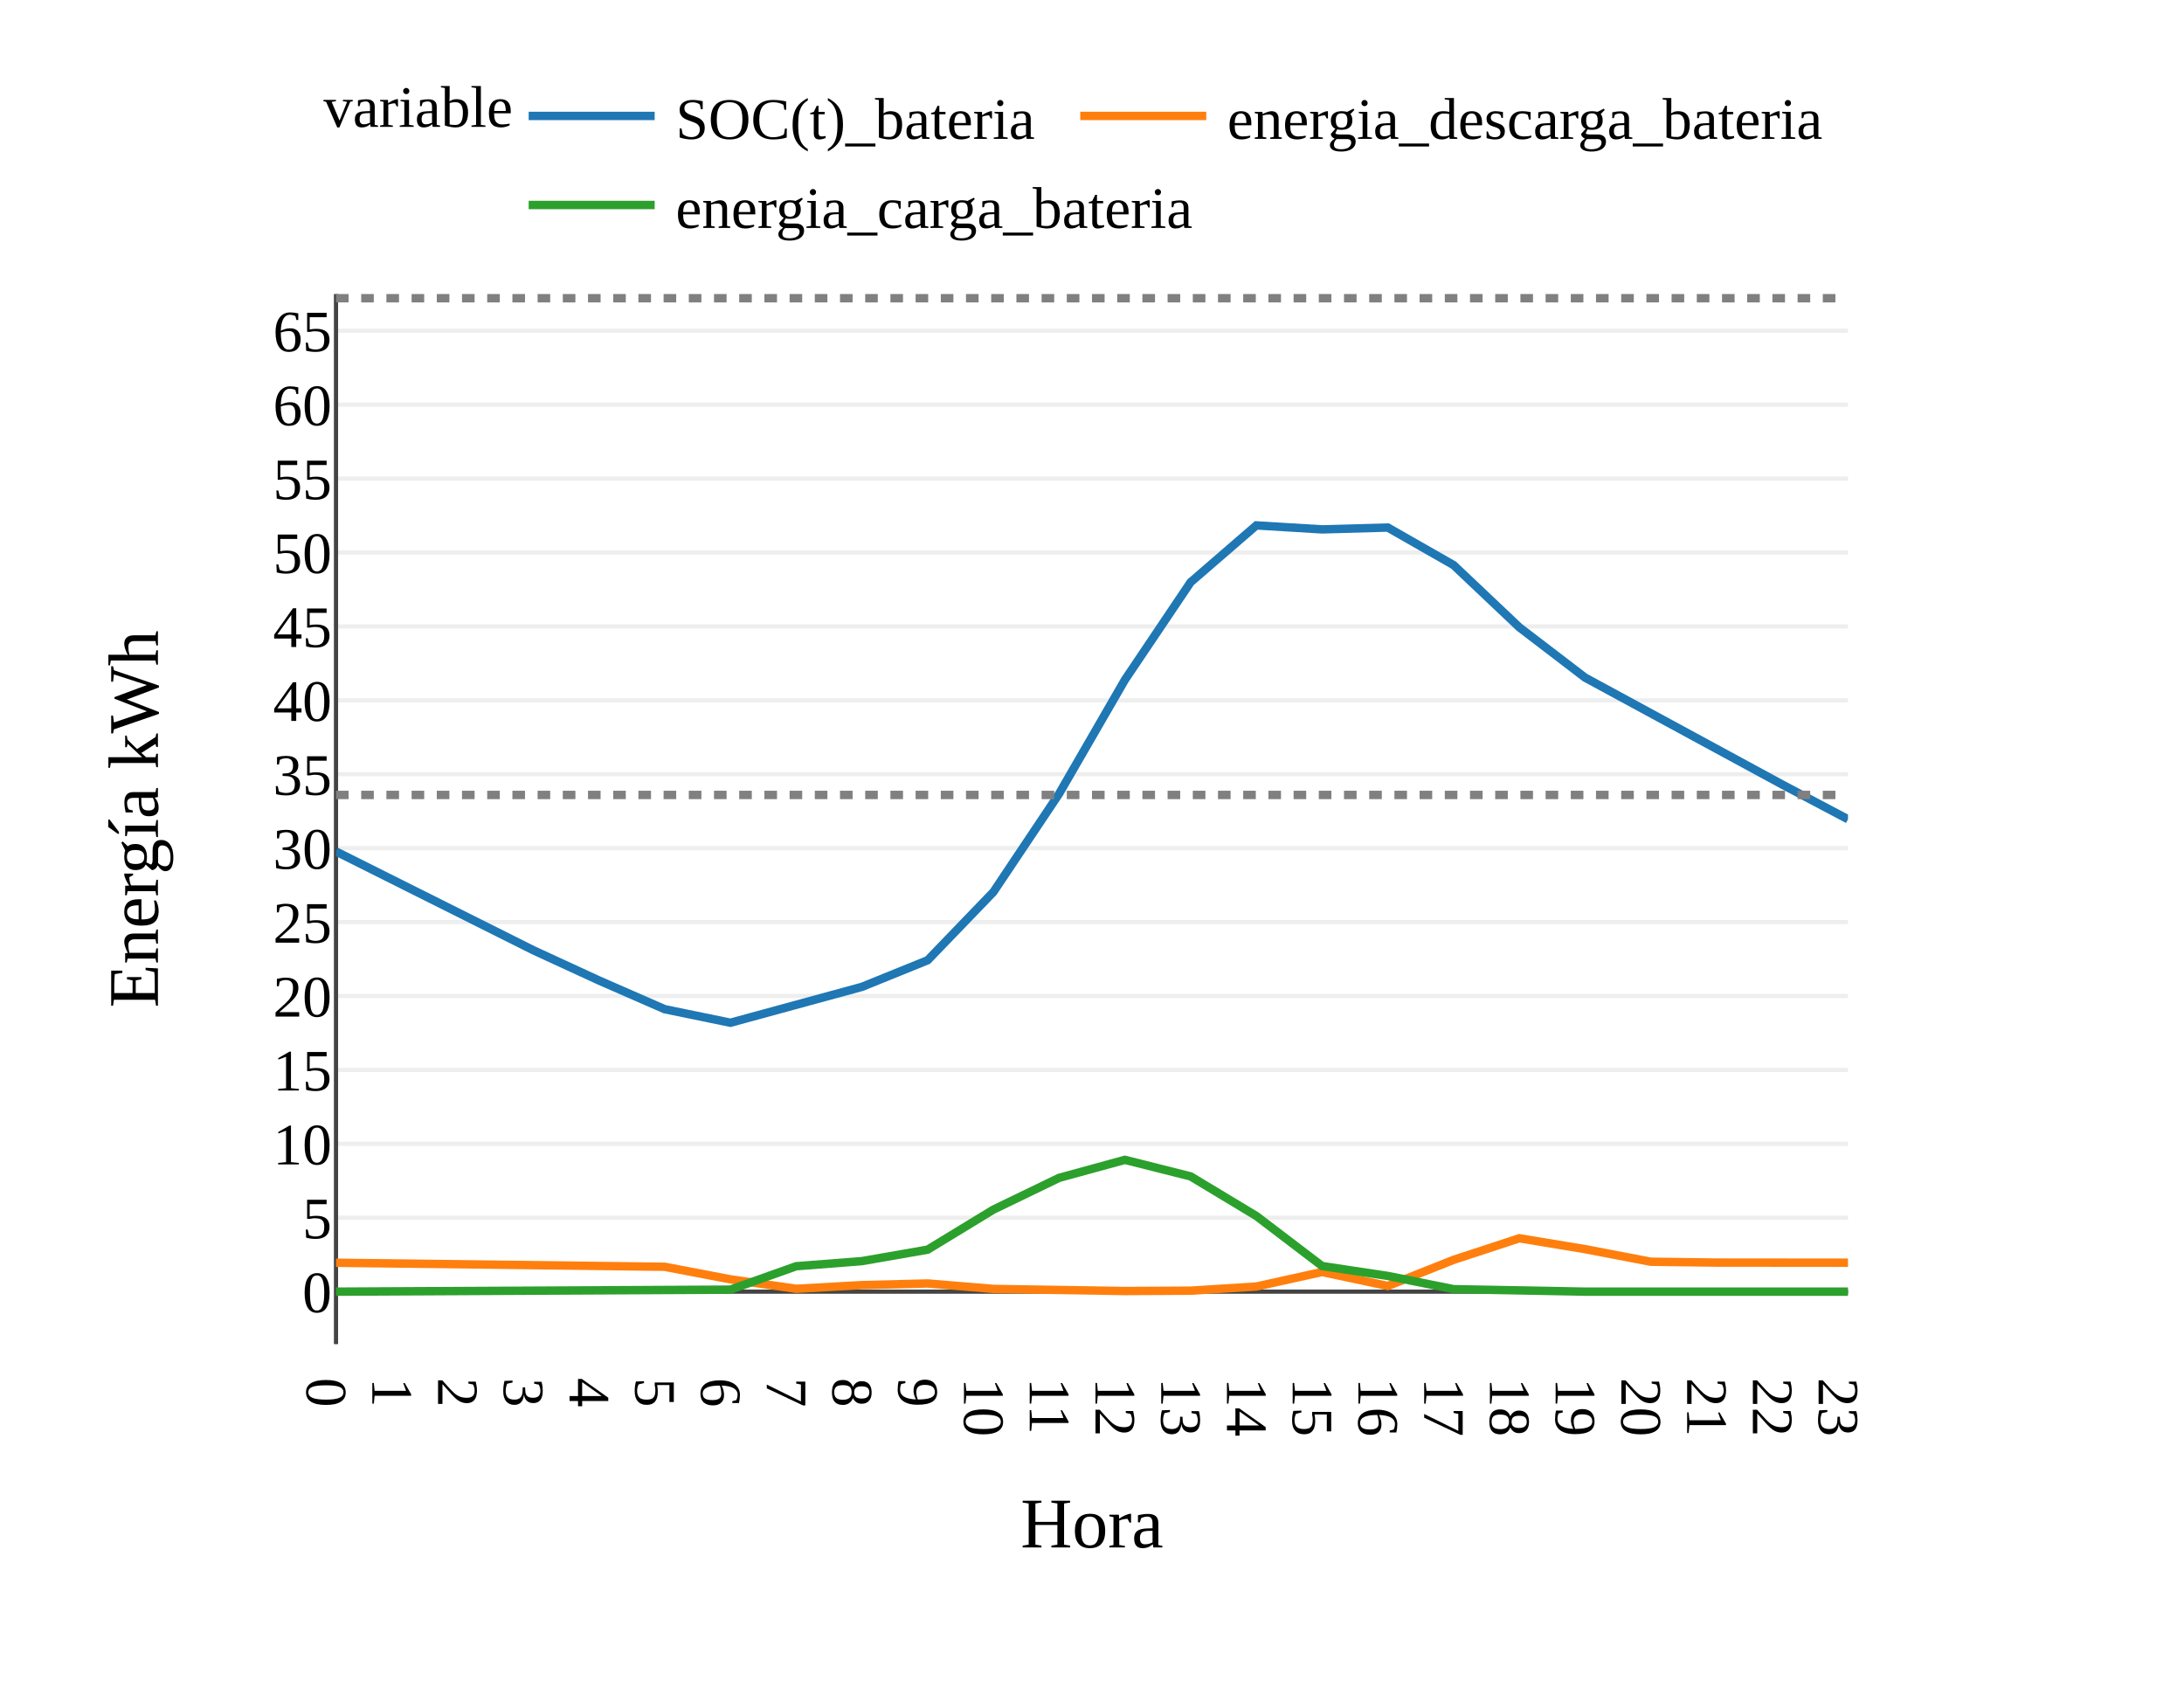
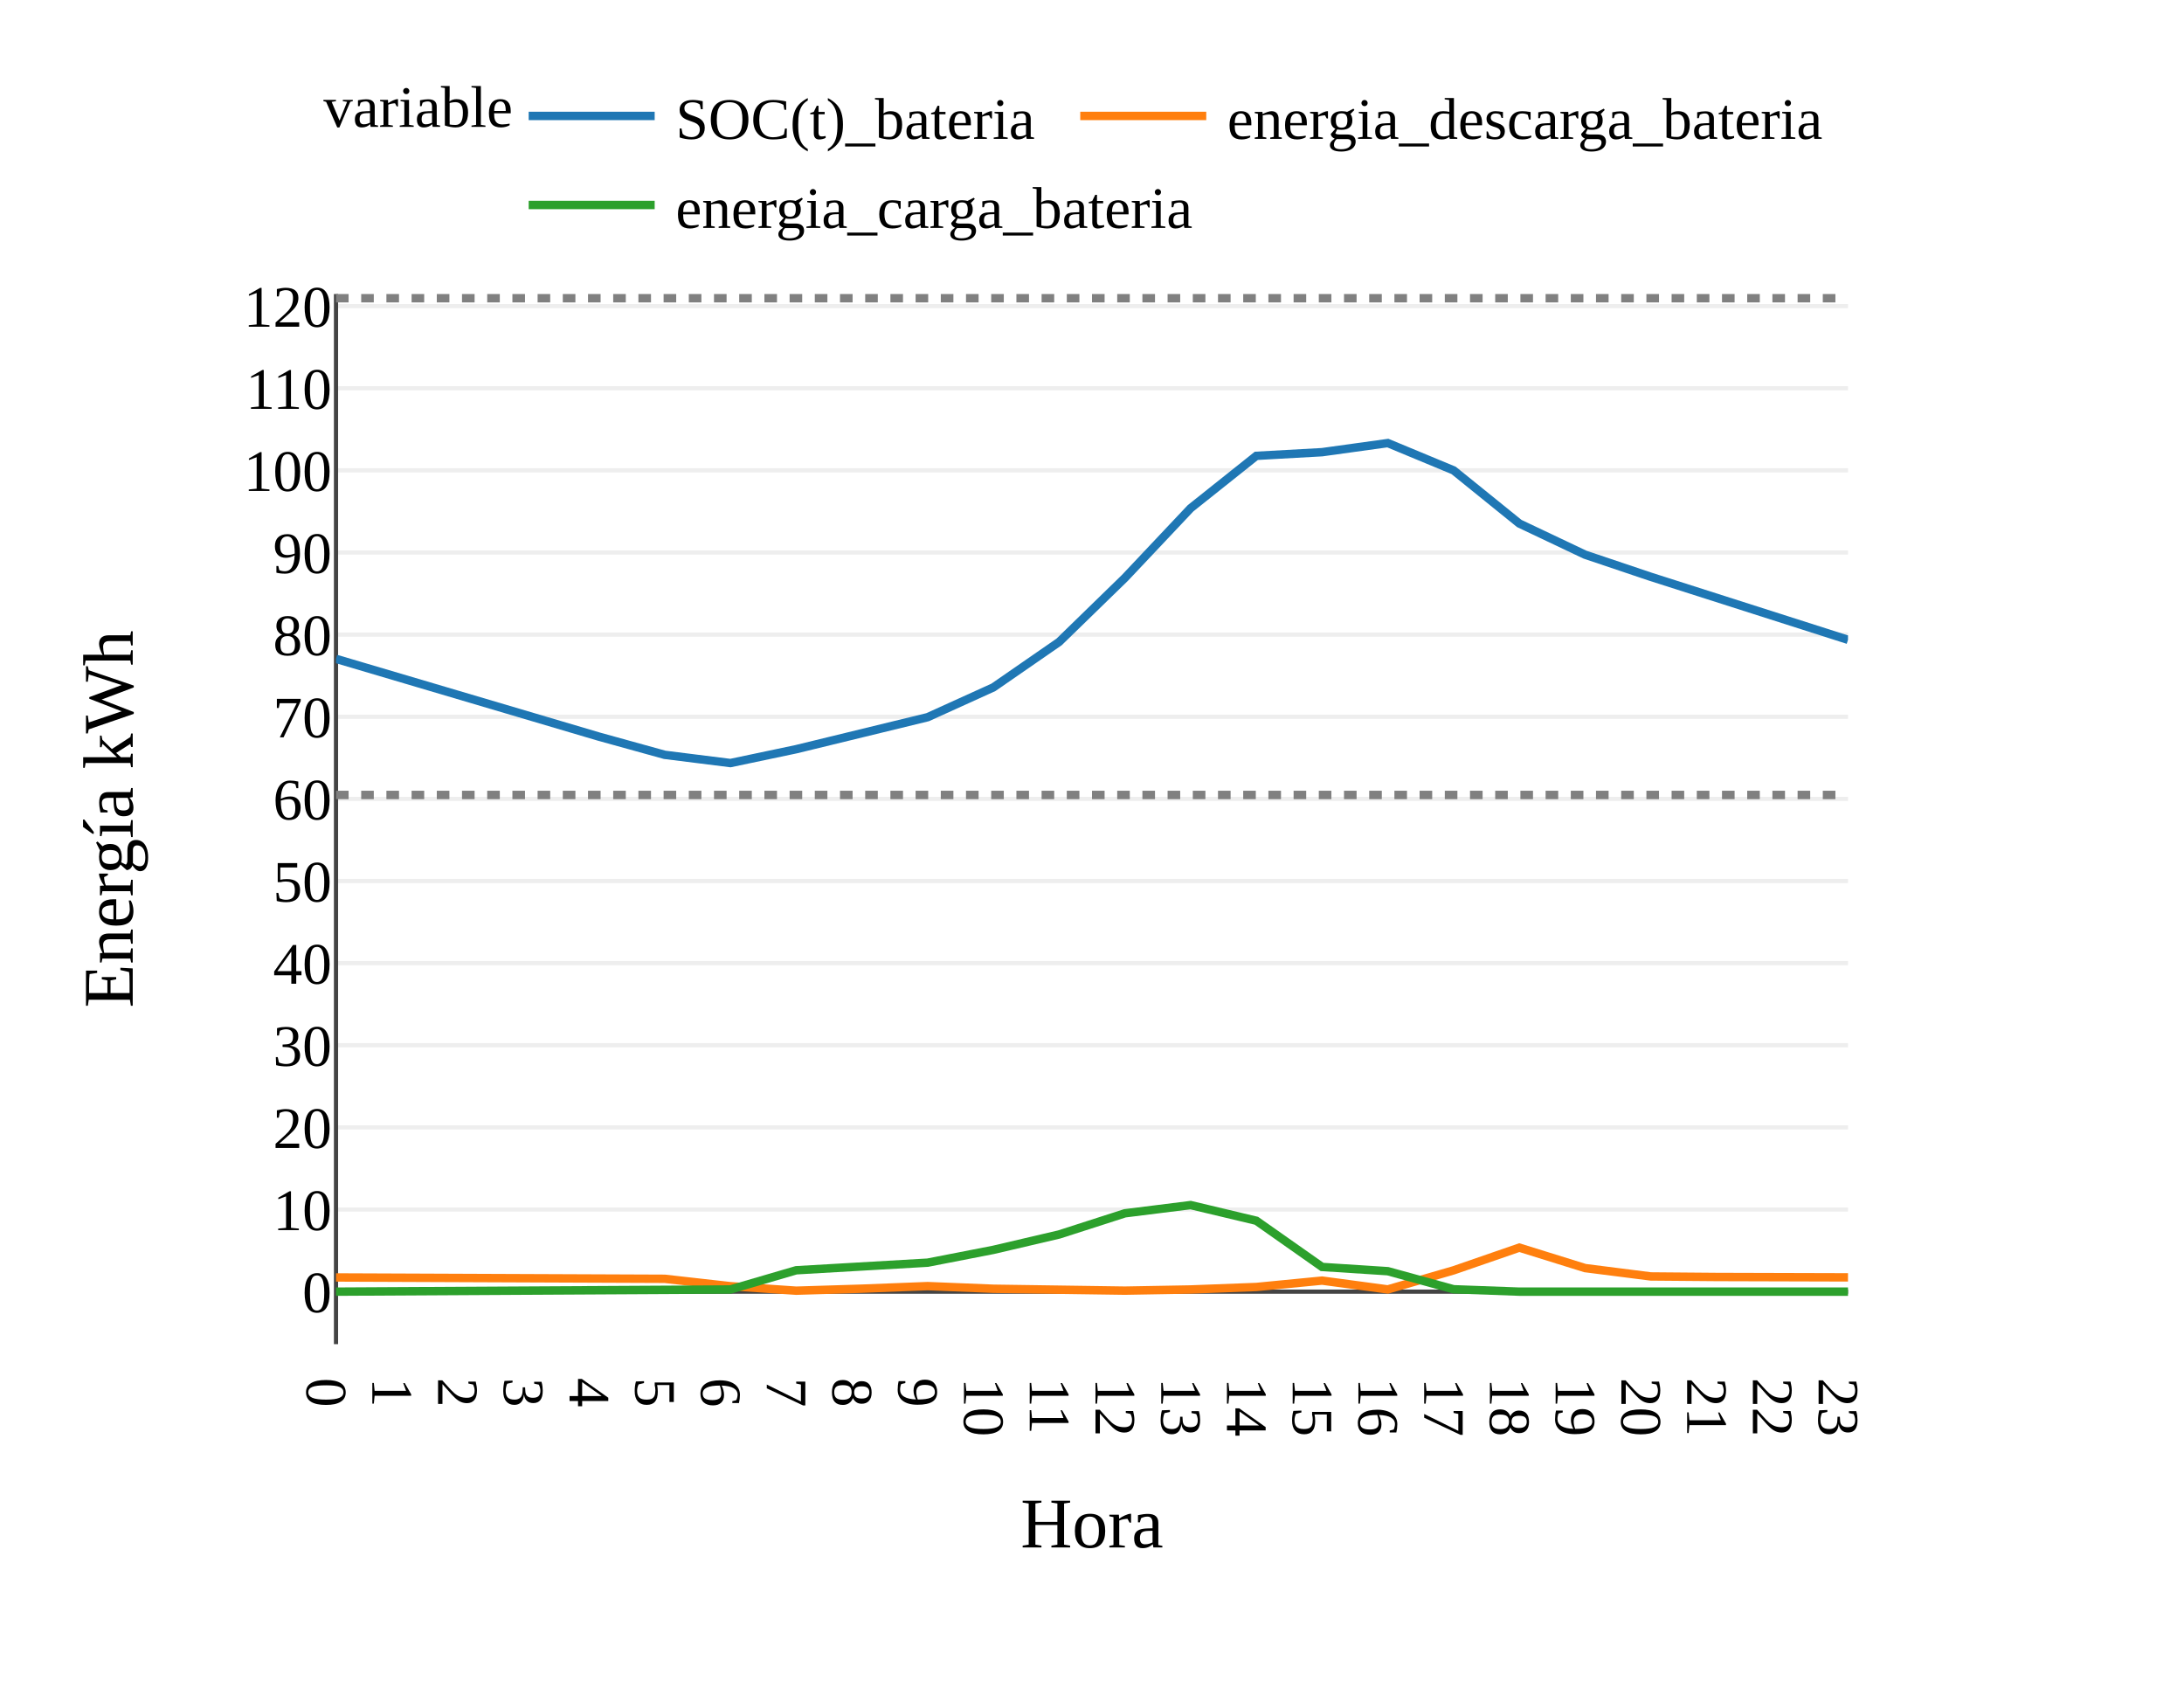
<svg xmlns="http://www.w3.org/2000/svg" class="main-svg" width="520" height="400" style="" viewBox="0 0 520 400">
  <rect x="0" y="0" width="520" height="400" style="fill: rgb(255, 255, 255); fill-opacity: 1;" />
-   <defs id="defs-8a3b21">
+   <defs id="defs-ec2c7a">
    <g class="clips">
-       <clipPath id="clip8a3b21xyplot" class="plotclip">
+       <clipPath id="clipec2c7axyplot" class="plotclip">
        <rect width="360" height="250" />
      </clipPath>
-       <clipPath class="axesclip" id="clip8a3b21x">
+       <clipPath class="axesclip" id="clipec2c7ax">
        <rect x="80" y="0" width="360" height="400" />
      </clipPath>
-       <clipPath class="axesclip" id="clip8a3b21y">
+       <clipPath class="axesclip" id="clipec2c7ay">
        <rect x="0" y="70" width="520" height="250" />
      </clipPath>
-       <clipPath class="axesclip" id="clip8a3b21xy">
+       <clipPath class="axesclip" id="clipec2c7axy">
        <rect x="80" y="70" width="360" height="250" />
      </clipPath>
    </g>
    <g class="gradients" />
  </defs>
  <g class="bglayer" />
  <g class="layer-below">
    <g class="imagelayer" />
    <g class="shapelayer" />
  </g>
  <g class="cartesianlayer">
    <g class="subplot xy">
      <g class="layer-subplot">
        <g class="shapelayer" />
        <g class="imagelayer" />
      </g>
      <g class="gridlayer">
        <g class="x" />
        <g class="y">
-           <path class="ygrid crisp" transform="translate(0,289.9)" d="M80,0h360" style="stroke: rgb(238, 238, 238); stroke-opacity: 1; stroke-width: 1px;" />
-           <path class="ygrid crisp" transform="translate(0,272.31)" d="M80,0h360" style="stroke: rgb(238, 238, 238); stroke-opacity: 1; stroke-width: 1px;" />
-           <path class="ygrid crisp" transform="translate(0,254.71)" d="M80,0h360" style="stroke: rgb(238, 238, 238); stroke-opacity: 1; stroke-width: 1px;" />
-           <path class="ygrid crisp" transform="translate(0,237.11)" d="M80,0h360" style="stroke: rgb(238, 238, 238); stroke-opacity: 1; stroke-width: 1px;" />
-           <path class="ygrid crisp" transform="translate(0,219.52)" d="M80,0h360" style="stroke: rgb(238, 238, 238); stroke-opacity: 1; stroke-width: 1px;" />
-           <path class="ygrid crisp" transform="translate(0,201.92)" d="M80,0h360" style="stroke: rgb(238, 238, 238); stroke-opacity: 1; stroke-width: 1px;" />
-           <path class="ygrid crisp" transform="translate(0,184.32)" d="M80,0h360" style="stroke: rgb(238, 238, 238); stroke-opacity: 1; stroke-width: 1px;" />
-           <path class="ygrid crisp" transform="translate(0,166.73)" d="M80,0h360" style="stroke: rgb(238, 238, 238); stroke-opacity: 1; stroke-width: 1px;" />
-           <path class="ygrid crisp" transform="translate(0,149.13)" d="M80,0h360" style="stroke: rgb(238, 238, 238); stroke-opacity: 1; stroke-width: 1px;" />
+           <path class="ygrid crisp" transform="translate(0,287.95)" d="M80,0h360" style="stroke: rgb(238, 238, 238); stroke-opacity: 1; stroke-width: 1px;" />
+           <path class="ygrid crisp" transform="translate(0,268.4)" d="M80,0h360" style="stroke: rgb(238, 238, 238); stroke-opacity: 1; stroke-width: 1px;" />
+           <path class="ygrid crisp" transform="translate(0,248.84)" d="M80,0h360" style="stroke: rgb(238, 238, 238); stroke-opacity: 1; stroke-width: 1px;" />
+           <path class="ygrid crisp" transform="translate(0,229.29)" d="M80,0h360" style="stroke: rgb(238, 238, 238); stroke-opacity: 1; stroke-width: 1px;" />
+           <path class="ygrid crisp" transform="translate(0,209.74)" d="M80,0h360" style="stroke: rgb(238, 238, 238); stroke-opacity: 1; stroke-width: 1px;" />
+           <path class="ygrid crisp" transform="translate(0,190.19)" d="M80,0h360" style="stroke: rgb(238, 238, 238); stroke-opacity: 1; stroke-width: 1px;" />
+           <path class="ygrid crisp" transform="translate(0,170.64)" d="M80,0h360" style="stroke: rgb(238, 238, 238); stroke-opacity: 1; stroke-width: 1px;" />
+           <path class="ygrid crisp" transform="translate(0,151.08)" d="M80,0h360" style="stroke: rgb(238, 238, 238); stroke-opacity: 1; stroke-width: 1px;" />
          <path class="ygrid crisp" transform="translate(0,131.53)" d="M80,0h360" style="stroke: rgb(238, 238, 238); stroke-opacity: 1; stroke-width: 1px;" />
-           <path class="ygrid crisp" transform="translate(0,113.94)" d="M80,0h360" style="stroke: rgb(238, 238, 238); stroke-opacity: 1; stroke-width: 1px;" />
-           <path class="ygrid crisp" transform="translate(0,96.34)" d="M80,0h360" style="stroke: rgb(238, 238, 238); stroke-opacity: 1; stroke-width: 1px;" />
-           <path class="ygrid crisp" transform="translate(0,78.74)" d="M80,0h360" style="stroke: rgb(238, 238, 238); stroke-opacity: 1; stroke-width: 1px;" />
+           <path class="ygrid crisp" transform="translate(0,111.98)" d="M80,0h360" style="stroke: rgb(238, 238, 238); stroke-opacity: 1; stroke-width: 1px;" />
+           <path class="ygrid crisp" transform="translate(0,92.43)" d="M80,0h360" style="stroke: rgb(238, 238, 238); stroke-opacity: 1; stroke-width: 1px;" />
+           <path class="ygrid crisp" transform="translate(0,72.88)" d="M80,0h360" style="stroke: rgb(238, 238, 238); stroke-opacity: 1; stroke-width: 1px;" />
        </g>
      </g>
      <g class="zerolinelayer">
        <path class="xzl zl crisp" transform="translate(80,0)" d="M0,70v250" style="stroke: rgb(68, 68, 68); stroke-opacity: 1; stroke-width: 1px;" />
        <path class="yzl zl crisp" transform="translate(0,307.5)" d="M80,0h360" style="stroke: rgb(68, 68, 68); stroke-opacity: 1; stroke-width: 1px;" />
      </g>
      <path class="xlines-below" />
      <path class="ylines-below" />
      <g class="overlines-below" />
      <g class="xaxislayer-below" />
      <g class="yaxislayer-below" />
      <g class="overaxes-below" />
-       <g class="plot" transform="translate(80,70)" clip-path="url('#clip8a3b21xyplot')">
+       <g class="plot" transform="translate(80,70)" clip-path="url('#clipec2c7axyplot')">
        <g class="scatterlayer mlayer">
-           <g class="trace scatter trace9a3afe" style="stroke-miterlimit: 2; opacity: 1;">
+           <g class="trace scatter traced06ade" style="stroke-miterlimit: 2; opacity: 1;">
            <g class="fills" />
            <g class="errorbars" />
            <g class="lines">
-               <path class="js-line" d="M0,132.71L46.96,156.21L62.61,163.42L78.26,170.26L93.91,173.48L125.22,164.94L140.87,158.6L156.52,142.36L172.17,118.96L187.83,91.86L203.48,68.61L219.13,55.08L234.78,56.03L250.43,55.59L266.09,64.53L281.74,79.34L297.39,91.31L344.35,116.78L360,125.04" style="vector-effect: non-scaling-stroke; fill: none; stroke: rgb(31, 119, 180); stroke-opacity: 1; stroke-width: 2px; opacity: 1;" />
+               <path class="js-line" d="M0,86.85L62.61,105.37L78.26,109.7L93.91,111.66L109.57,108.36L140.87,100.74L156.52,93.64L172.17,82.82L187.83,67.58L203.48,50.99L219.13,38.52L234.78,37.65L250.43,35.48L266.09,41.98L281.74,54.63L297.39,62.05L313.04,67.32L360,82.32" style="vector-effect: non-scaling-stroke; fill: none; stroke: rgb(31, 119, 180); stroke-opacity: 1; stroke-width: 2px; opacity: 1;" />
            </g>
            <g class="points" />
            <g class="text" />
          </g>
-           <g class="trace scatter trace140f11" style="stroke-miterlimit: 2; opacity: 1;">
+           <g class="trace scatter trace28d362" style="stroke-miterlimit: 2; opacity: 1;">
            <g class="fills" />
            <g class="errorbars" />
            <g class="lines">
-               <path class="js-line" d="M0,230.62L78.26,231.58L93.91,234.57L109.57,236.82L125.22,235.94L140.87,235.55L156.52,236.85L187.83,237.35L203.48,237.27L219.13,236.28L234.78,232.82L250.43,236.15L266.09,229.93L281.74,224.79L297.39,227.38L313.04,230.38L328.7,230.58L360,230.61" style="vector-effect: non-scaling-stroke; fill: none; stroke: rgb(255, 127, 14); stroke-opacity: 1; stroke-width: 2px; opacity: 1;" />
+               <path class="js-line" d="M0,234.12L78.26,234.44L93.91,236.2L109.57,237.27L125.22,236.79L140.87,236.18L156.52,236.81L187.83,237.26L203.48,236.98L219.13,236.39L234.78,234.87L250.43,236.97L266.09,232.43L281.74,227.02L297.39,231.89L313.04,233.88L328.7,234.01L360,234.1" style="vector-effect: non-scaling-stroke; fill: none; stroke: rgb(255, 127, 14); stroke-opacity: 1; stroke-width: 2px; opacity: 1;" />
            </g>
            <g class="points" />
            <g class="text" />
          </g>
-           <g class="trace scatter trace418f65" style="stroke-miterlimit: 2; opacity: 1;">
+           <g class="trace scatter tracea4047d" style="stroke-miterlimit: 2; opacity: 1;">
            <g class="fills" />
            <g class="errorbars" />
            <g class="lines">
-               <path class="js-line" d="M0,237.5L93.91,237.02L109.57,231.45L125.22,230.23L140.87,227.5L156.52,217.97L172.17,210.41L187.83,206.12L203.48,210.06L219.13,219.49L234.78,231.4L250.43,233.76L266.09,236.91L297.39,237.5L313.04,237.5L360,237.5" style="vector-effect: non-scaling-stroke; fill: none; stroke: rgb(44, 160, 44); stroke-opacity: 1; stroke-width: 2px; opacity: 1;" />
+               <path class="js-line" d="M0,237.5L93.91,236.98L109.57,232.41L140.87,230.6L156.52,227.55L172.17,223.89L187.83,218.85L203.48,216.89L219.13,220.62L234.78,231.62L250.43,232.63L266.09,236.93L281.74,237.5L360,237.5" style="vector-effect: non-scaling-stroke; fill: none; stroke: rgb(44, 160, 44); stroke-opacity: 1; stroke-width: 2px; opacity: 1;" />
            </g>
            <g class="points" />
            <g class="text" />
          </g>
        </g>
      </g>
      <g class="overplot" />
-       <path class="xlines-above crisp" d="M0,0" style="fill: none;" />
-       <path class="ylines-above crisp" d="M0,0" style="fill: none;" />
+       <path class="xlines-above crisp" style="fill: none;" d="M0,0" />
+       <path class="ylines-above crisp" style="fill: none;" d="M0,0" />
      <g class="overlines-above" />
      <g class="xaxislayer-above">
        <g class="xtick">
          <text text-anchor="start" x="0" y="335" transform="translate(80,0) rotate(90,0,328)" style="font-family: 'Times New Roman'; font-size: 14px; fill: rgb(0, 0, 0); fill-opacity: 1; white-space: pre;">0</text>
        </g>
        <g class="xtick">
          <text text-anchor="start" x="0" y="335" transform="translate(95.65,0) rotate(90,0,328)" style="font-family: 'Times New Roman'; font-size: 14px; fill: rgb(0, 0, 0); fill-opacity: 1; white-space: pre;">1</text>
        </g>
        <g class="xtick">
          <text text-anchor="start" x="0" y="335" transform="translate(111.3,0) rotate(90,0,328)" style="font-family: 'Times New Roman'; font-size: 14px; fill: rgb(0, 0, 0); fill-opacity: 1; white-space: pre;">2</text>
        </g>
        <g class="xtick">
          <text text-anchor="start" x="0" y="335" transform="translate(126.96,0) rotate(90,0,328)" style="font-family: 'Times New Roman'; font-size: 14px; fill: rgb(0, 0, 0); fill-opacity: 1; white-space: pre;">3</text>
        </g>
        <g class="xtick">
          <text text-anchor="start" x="0" y="335" transform="translate(142.61,0) rotate(90,0,328)" style="font-family: 'Times New Roman'; font-size: 14px; fill: rgb(0, 0, 0); fill-opacity: 1; white-space: pre;">4</text>
        </g>
        <g class="xtick">
          <text text-anchor="start" x="0" y="335" transform="translate(158.26,0) rotate(90,0,328)" style="font-family: 'Times New Roman'; font-size: 14px; fill: rgb(0, 0, 0); fill-opacity: 1; white-space: pre;">5</text>
        </g>
        <g class="xtick">
          <text text-anchor="start" x="0" y="335" transform="translate(173.91,0) rotate(90,0,328)" style="font-family: 'Times New Roman'; font-size: 14px; fill: rgb(0, 0, 0); fill-opacity: 1; white-space: pre;">6</text>
        </g>
        <g class="xtick">
          <text text-anchor="start" x="0" y="335" transform="translate(189.57,0) rotate(90,0,328)" style="font-family: 'Times New Roman'; font-size: 14px; fill: rgb(0, 0, 0); fill-opacity: 1; white-space: pre;">7</text>
        </g>
        <g class="xtick">
          <text text-anchor="start" x="0" y="335" transform="translate(205.22,0) rotate(90,0,328)" style="font-family: 'Times New Roman'; font-size: 14px; fill: rgb(0, 0, 0); fill-opacity: 1; white-space: pre;">8</text>
        </g>
        <g class="xtick">
          <text text-anchor="start" x="0" y="335" transform="translate(220.87,0) rotate(90,0,328)" style="font-family: 'Times New Roman'; font-size: 14px; fill: rgb(0, 0, 0); fill-opacity: 1; white-space: pre;">9</text>
        </g>
        <g class="xtick">
          <text text-anchor="start" x="0" y="335" transform="translate(236.52,0) rotate(90,0,328)" style="font-family: 'Times New Roman'; font-size: 14px; fill: rgb(0, 0, 0); fill-opacity: 1; white-space: pre;">10</text>
        </g>
        <g class="xtick">
          <text text-anchor="start" x="0" y="335" transform="translate(252.17,0) rotate(90,0,328)" style="font-family: 'Times New Roman'; font-size: 14px; fill: rgb(0, 0, 0); fill-opacity: 1; white-space: pre;">11</text>
        </g>
        <g class="xtick">
          <text text-anchor="start" x="0" y="335" transform="translate(267.83,0) rotate(90,0,328)" style="font-family: 'Times New Roman'; font-size: 14px; fill: rgb(0, 0, 0); fill-opacity: 1; white-space: pre;">12</text>
        </g>
        <g class="xtick">
          <text text-anchor="start" x="0" y="335" transform="translate(283.48,0) rotate(90,0,328)" style="font-family: 'Times New Roman'; font-size: 14px; fill: rgb(0, 0, 0); fill-opacity: 1; white-space: pre;">13</text>
        </g>
        <g class="xtick">
          <text text-anchor="start" x="0" y="335" transform="translate(299.13,0) rotate(90,0,328)" style="font-family: 'Times New Roman'; font-size: 14px; fill: rgb(0, 0, 0); fill-opacity: 1; white-space: pre;">14</text>
        </g>
        <g class="xtick">
          <text text-anchor="start" x="0" y="335" transform="translate(314.78,0) rotate(90,0,328)" style="font-family: 'Times New Roman'; font-size: 14px; fill: rgb(0, 0, 0); fill-opacity: 1; white-space: pre;">15</text>
        </g>
        <g class="xtick">
          <text text-anchor="start" x="0" y="335" transform="translate(330.43,0) rotate(90,0,328)" style="font-family: 'Times New Roman'; font-size: 14px; fill: rgb(0, 0, 0); fill-opacity: 1; white-space: pre;">16</text>
        </g>
        <g class="xtick">
          <text text-anchor="start" x="0" y="335" transform="translate(346.09,0) rotate(90,0,328)" style="font-family: 'Times New Roman'; font-size: 14px; fill: rgb(0, 0, 0); fill-opacity: 1; white-space: pre;">17</text>
        </g>
        <g class="xtick">
          <text text-anchor="start" x="0" y="335" transform="translate(361.74,0) rotate(90,0,328)" style="font-family: 'Times New Roman'; font-size: 14px; fill: rgb(0, 0, 0); fill-opacity: 1; white-space: pre;">18</text>
        </g>
        <g class="xtick">
          <text text-anchor="start" x="0" y="335" transform="translate(377.39,0) rotate(90,0,328)" style="font-family: 'Times New Roman'; font-size: 14px; fill: rgb(0, 0, 0); fill-opacity: 1; white-space: pre;">19</text>
        </g>
        <g class="xtick">
          <text text-anchor="start" x="0" y="335" transform="translate(393.04,0) rotate(90,0,328)" style="font-family: 'Times New Roman'; font-size: 14px; fill: rgb(0, 0, 0); fill-opacity: 1; white-space: pre;">20</text>
        </g>
        <g class="xtick">
          <text text-anchor="start" x="0" y="335" transform="translate(408.7,0) rotate(90,0,328)" style="font-family: 'Times New Roman'; font-size: 14px; fill: rgb(0, 0, 0); fill-opacity: 1; white-space: pre;">21</text>
        </g>
        <g class="xtick">
          <text text-anchor="start" x="0" y="335" transform="translate(424.35,0) rotate(90,0,328)" style="font-family: 'Times New Roman'; font-size: 14px; fill: rgb(0, 0, 0); fill-opacity: 1; white-space: pre;">22</text>
        </g>
        <g class="xtick">
          <text text-anchor="start" x="0" y="335" transform="translate(440,0) rotate(90,0,328)" style="font-family: 'Times New Roman'; font-size: 14px; fill: rgb(0, 0, 0); fill-opacity: 1; white-space: pre;">23</text>
        </g>
      </g>
      <g class="yaxislayer-above">
        <g class="ytick">
          <text text-anchor="end" x="79" y="4.9" transform="translate(0,307.5)" style="font-family: 'Times New Roman'; font-size: 14px; fill: rgb(0, 0, 0); fill-opacity: 1; white-space: pre;">0</text>
        </g>
        <g class="ytick">
-           <text text-anchor="end" x="79" y="4.9" transform="translate(0,289.9)" style="font-family: 'Times New Roman'; font-size: 14px; fill: rgb(0, 0, 0); fill-opacity: 1; white-space: pre;">5</text>
-         </g>
-         <g class="ytick">
-           <text text-anchor="end" x="79" y="4.9" transform="translate(0,272.31)" style="font-family: 'Times New Roman'; font-size: 14px; fill: rgb(0, 0, 0); fill-opacity: 1; white-space: pre;">10</text>
-         </g>
-         <g class="ytick">
-           <text text-anchor="end" x="79" y="4.9" transform="translate(0,254.71)" style="font-family: 'Times New Roman'; font-size: 14px; fill: rgb(0, 0, 0); fill-opacity: 1; white-space: pre;">15</text>
-         </g>
-         <g class="ytick">
-           <text text-anchor="end" x="79" y="4.9" transform="translate(0,237.11)" style="font-family: 'Times New Roman'; font-size: 14px; fill: rgb(0, 0, 0); fill-opacity: 1; white-space: pre;">20</text>
-         </g>
-         <g class="ytick">
-           <text text-anchor="end" x="79" y="4.9" transform="translate(0,219.52)" style="font-family: 'Times New Roman'; font-size: 14px; fill: rgb(0, 0, 0); fill-opacity: 1; white-space: pre;">25</text>
-         </g>
-         <g class="ytick">
-           <text text-anchor="end" x="79" y="4.9" transform="translate(0,201.92)" style="font-family: 'Times New Roman'; font-size: 14px; fill: rgb(0, 0, 0); fill-opacity: 1; white-space: pre;">30</text>
-         </g>
-         <g class="ytick">
-           <text text-anchor="end" x="79" y="4.9" transform="translate(0,184.32)" style="font-family: 'Times New Roman'; font-size: 14px; fill: rgb(0, 0, 0); fill-opacity: 1; white-space: pre;">35</text>
-         </g>
-         <g class="ytick">
-           <text text-anchor="end" x="79" y="4.9" transform="translate(0,166.73)" style="font-family: 'Times New Roman'; font-size: 14px; fill: rgb(0, 0, 0); fill-opacity: 1; white-space: pre;">40</text>
-         </g>
-         <g class="ytick">
-           <text text-anchor="end" x="79" y="4.9" transform="translate(0,149.13)" style="font-family: 'Times New Roman'; font-size: 14px; fill: rgb(0, 0, 0); fill-opacity: 1; white-space: pre;">45</text>
-         </g>
-         <g class="ytick">
-           <text text-anchor="end" x="79" y="4.9" transform="translate(0,131.53)" style="font-family: 'Times New Roman'; font-size: 14px; fill: rgb(0, 0, 0); fill-opacity: 1; white-space: pre;">50</text>
-         </g>
-         <g class="ytick">
-           <text text-anchor="end" x="79" y="4.9" transform="translate(0,113.94)" style="font-family: 'Times New Roman'; font-size: 14px; fill: rgb(0, 0, 0); fill-opacity: 1; white-space: pre;">55</text>
-         </g>
-         <g class="ytick">
-           <text text-anchor="end" x="79" y="4.9" transform="translate(0,96.34)" style="font-family: 'Times New Roman'; font-size: 14px; fill: rgb(0, 0, 0); fill-opacity: 1; white-space: pre;">60</text>
-         </g>
-         <g class="ytick">
-           <text text-anchor="end" x="79" y="4.9" transform="translate(0,78.74)" style="font-family: 'Times New Roman'; font-size: 14px; fill: rgb(0, 0, 0); fill-opacity: 1; white-space: pre;">65</text>
+           <text text-anchor="end" x="79" y="4.9" transform="translate(0,287.95)" style="font-family: 'Times New Roman'; font-size: 14px; fill: rgb(0, 0, 0); fill-opacity: 1; white-space: pre;">10</text>
+         </g>
+         <g class="ytick">
+           <text text-anchor="end" x="79" y="4.9" transform="translate(0,268.4)" style="font-family: 'Times New Roman'; font-size: 14px; fill: rgb(0, 0, 0); fill-opacity: 1; white-space: pre;">20</text>
+         </g>
+         <g class="ytick">
+           <text text-anchor="end" x="79" y="4.9" transform="translate(0,248.84)" style="font-family: 'Times New Roman'; font-size: 14px; fill: rgb(0, 0, 0); fill-opacity: 1; white-space: pre;">30</text>
+         </g>
+         <g class="ytick">
+           <text text-anchor="end" x="79" y="4.9" transform="translate(0,229.29)" style="font-family: 'Times New Roman'; font-size: 14px; fill: rgb(0, 0, 0); fill-opacity: 1; white-space: pre;">40</text>
+         </g>
+         <g class="ytick">
+           <text text-anchor="end" x="79" y="4.9" transform="translate(0,209.74)" style="font-family: 'Times New Roman'; font-size: 14px; fill: rgb(0, 0, 0); fill-opacity: 1; white-space: pre;">50</text>
+         </g>
+         <g class="ytick">
+           <text text-anchor="end" x="79" y="4.9" transform="translate(0,190.19)" style="font-family: 'Times New Roman'; font-size: 14px; fill: rgb(0, 0, 0); fill-opacity: 1; white-space: pre;">60</text>
+         </g>
+         <g class="ytick">
+           <text text-anchor="end" x="79" y="4.9" transform="translate(0,170.64)" style="font-family: 'Times New Roman'; font-size: 14px; fill: rgb(0, 0, 0); fill-opacity: 1; white-space: pre;">70</text>
+         </g>
+         <g class="ytick">
+           <text text-anchor="end" x="79" y="4.9" transform="translate(0,151.08)" style="font-family: 'Times New Roman'; font-size: 14px; fill: rgb(0, 0, 0); fill-opacity: 1; white-space: pre;">80</text>
+         </g>
+         <g class="ytick">
+           <text text-anchor="end" x="79" y="4.9" transform="translate(0,131.53)" style="font-family: 'Times New Roman'; font-size: 14px; fill: rgb(0, 0, 0); fill-opacity: 1; white-space: pre;">90</text>
+         </g>
+         <g class="ytick">
+           <text text-anchor="end" x="79" y="4.9" transform="translate(0,111.98)" style="font-family: 'Times New Roman'; font-size: 14px; fill: rgb(0, 0, 0); fill-opacity: 1; white-space: pre;">100</text>
+         </g>
+         <g class="ytick">
+           <text text-anchor="end" x="79" y="4.9" transform="translate(0,92.43)" style="font-family: 'Times New Roman'; font-size: 14px; fill: rgb(0, 0, 0); fill-opacity: 1; white-space: pre;">110</text>
+         </g>
+         <g class="ytick">
+           <text text-anchor="end" x="79" y="4.9" transform="translate(0,72.88)" style="font-family: 'Times New Roman'; font-size: 14px; fill: rgb(0, 0, 0); fill-opacity: 1; white-space: pre;">120</text>
        </g>
      </g>
      <g class="overaxes-above" />
    </g>
  </g>
  <g class="polarlayer" />
  <g class="ternarylayer" />
  <g class="geolayer" />
  <g class="funnelarealayer" />
  <g class="pielayer" />
  <g class="treemaplayer" />
  <g class="sunburstlayer" />
  <g class="glimages" />
-   <defs id="topdefs-8a3b21">
+   <defs id="topdefs-ec2c7a">
    <g class="clips" />
-     <clipPath id="legend8a3b21">
+     <clipPath id="legendec2c7a">
      <rect width="365" height="53" x="0" y="0" />
    </clipPath>
  </defs>
  <g class="layer-above">
    <g class="imagelayer" />
    <g class="shapelayer">
-       <path data-index="0" fill-rule="evenodd" d="M80,189.25L440,189.25" clip-path="url('#clip8a3b21y')" style="opacity: 1; stroke: rgb(128, 128, 128); stroke-opacity: 1; fill: rgb(0, 0, 0); fill-opacity: 0; stroke-dasharray: 3px, 3px; stroke-width: 2px;" />
-       <path data-index="1" fill-rule="evenodd" d="M80,71L440,71" clip-path="url('#clip8a3b21y')" style="opacity: 1; stroke: rgb(128, 128, 128); stroke-opacity: 1; fill: rgb(0, 0, 0); fill-opacity: 0; stroke-dasharray: 3px, 3px; stroke-width: 2px;" />
+       <path data-index="0" fill-rule="evenodd" d="M80,189.25L440,189.25" clip-path="url('#clipec2c7ay')" style="opacity: 1; stroke: rgb(128, 128, 128); stroke-opacity: 1; fill: rgb(0, 0, 0); fill-opacity: 0; stroke-dasharray: 3px, 3px; stroke-width: 2px;" />
+       <path data-index="1" fill-rule="evenodd" d="M80,71L440,71" clip-path="url('#clipec2c7ay')" style="opacity: 1; stroke: rgb(128, 128, 128); stroke-opacity: 1; fill: rgb(0, 0, 0); fill-opacity: 0; stroke-dasharray: 3px, 3px; stroke-width: 2px;" />
    </g>
  </g>
  <g class="infolayer">
    <g class="legend" pointer-events="all" transform="translate(75,12)">
-       <rect class="bg" shape-rendering="crispEdges" width="365" height="53" x="0" y="0" style="stroke: rgb(68, 68, 68); stroke-opacity: 1; fill: rgb(255, 255, 255); fill-opacity: 1; stroke-width: 0px;" />
-       <g class="scrollbox" transform="" clip-path="url('#legend8a3b21')">
+       <rect class="bg" shape-rendering="crispEdges" style="stroke: rgb(68, 68, 68); stroke-opacity: 1; fill: rgb(255, 255, 255); fill-opacity: 1; stroke-width: 0px;" width="365" height="53" x="0" y="0" />
+       <g class="scrollbox" transform="" clip-path="url('#legendec2c7a')">
        <text class="legendtitletext" text-anchor="start" x="2" y="18.2" style="font-family: 'Times New Roman'; font-size: 14px; fill: rgb(0, 0, 0); fill-opacity: 1; white-space: pre;">variable</text>
        <g class="groups" transform="">
-           <g class="traces" transform="translate(45.875,15.6)" style="opacity: 1;">
+           <g class="traces" style="opacity: 1;" transform="translate(45.875,15.6)">
            <text class="legendtext" text-anchor="start" x="40" y="5.46" style="font-family: 'Times New Roman'; font-size: 14px; fill: rgb(0, 0, 0); fill-opacity: 1; white-space: pre;">SOC(t)_bateria</text>
            <g class="layers" style="opacity: 1;">
              <g class="legendfill" />
              <g class="legendlines">
                <path class="js-line" d="M5,0h30" style="fill: none; stroke: rgb(31, 119, 180); stroke-opacity: 1; stroke-width: 2px;" />
              </g>
              <g class="legendsymbols">
                <g class="legendpoints" />
              </g>
            </g>
            <rect class="legendtoggle" x="0" y="-10.6" width="128.828" height="21.2" style="fill: rgb(0, 0, 0); fill-opacity: 0;" />
          </g>
        </g>
        <g class="groups" transform="translate(131.3281,0)">
-           <g class="traces" transform="translate(45.875,15.6)" style="opacity: 1;">
+           <g class="traces" style="opacity: 1;" transform="translate(45.875,15.6)">
            <text class="legendtext" text-anchor="start" x="40" y="5.46" style="font-family: 'Times New Roman'; font-size: 14px; fill: rgb(0, 0, 0); fill-opacity: 1; white-space: pre;">energia_descarga_bateria</text>
            <g class="layers" style="opacity: 1;">
              <g class="legendfill" />
              <g class="legendlines">
                <path class="js-line" d="M5,0h30" style="fill: none; stroke: rgb(255, 127, 14); stroke-opacity: 1; stroke-width: 2px;" />
              </g>
              <g class="legendsymbols">
                <g class="legendpoints" />
              </g>
            </g>
            <rect class="legendtoggle" x="0" y="-10.6" width="185.031" height="21.2" style="fill: rgb(0, 0, 0); fill-opacity: 0;" />
          </g>
        </g>
        <g class="groups" transform="translate(0,21.2)">
-           <g class="traces" transform="translate(45.875,15.6)" style="opacity: 1;">
+           <g class="traces" style="opacity: 1;" transform="translate(45.875,15.6)">
            <text class="legendtext" text-anchor="start" x="40" y="5.46" style="font-family: 'Times New Roman'; font-size: 14px; fill: rgb(0, 0, 0); fill-opacity: 1; white-space: pre;">energia_carga_bateria</text>
            <g class="layers" style="opacity: 1;">
              <g class="legendfill" />
              <g class="legendlines">
                <path class="js-line" d="M5,0h30" style="fill: none; stroke: rgb(44, 160, 44); stroke-opacity: 1; stroke-width: 2px;" />
              </g>
              <g class="legendsymbols">
                <g class="legendpoints" />
              </g>
            </g>
            <rect class="legendtoggle" x="0" y="-10.6" width="166.375" height="21.2" style="fill: rgb(0, 0, 0); fill-opacity: 0;" />
          </g>
        </g>
      </g>
-       <rect class="scrollbar" rx="20" ry="3" width="0" height="0" x="0" y="0" style="fill: rgb(128, 139, 164); fill-opacity: 1;" />
+       <rect class="scrollbar" rx="20" ry="3" width="0" height="0" style="fill: rgb(128, 139, 164); fill-opacity: 1;" x="0" y="0" />
    </g>
    <g class="g-gtitle" />
    <g class="g-xtitle">
      <text class="xtitle" x="260" y="368.4" text-anchor="middle" style="font-family: 'Times New Roman'; font-size: 17px; fill: rgb(0, 0, 0); opacity: 1; font-weight: normal; white-space: pre;">Hora</text>
    </g>
    <g class="g-ytitle">
-       <text class="ytitle" transform="rotate(-90,37.6,195)" x="37.6" y="195" text-anchor="middle" style="font-family: 'Times New Roman'; font-size: 17px; fill: rgb(0, 0, 0); opacity: 1; font-weight: normal; white-space: pre;">Energía kWh</text>
+       <text class="ytitle" transform="rotate(-90,31.6,195)" x="31.6" y="195" text-anchor="middle" style="font-family: 'Times New Roman'; font-size: 17px; fill: rgb(0, 0, 0); opacity: 1; font-weight: normal; white-space: pre;">Energía kWh</text>
    </g>
  </g>
</svg>
